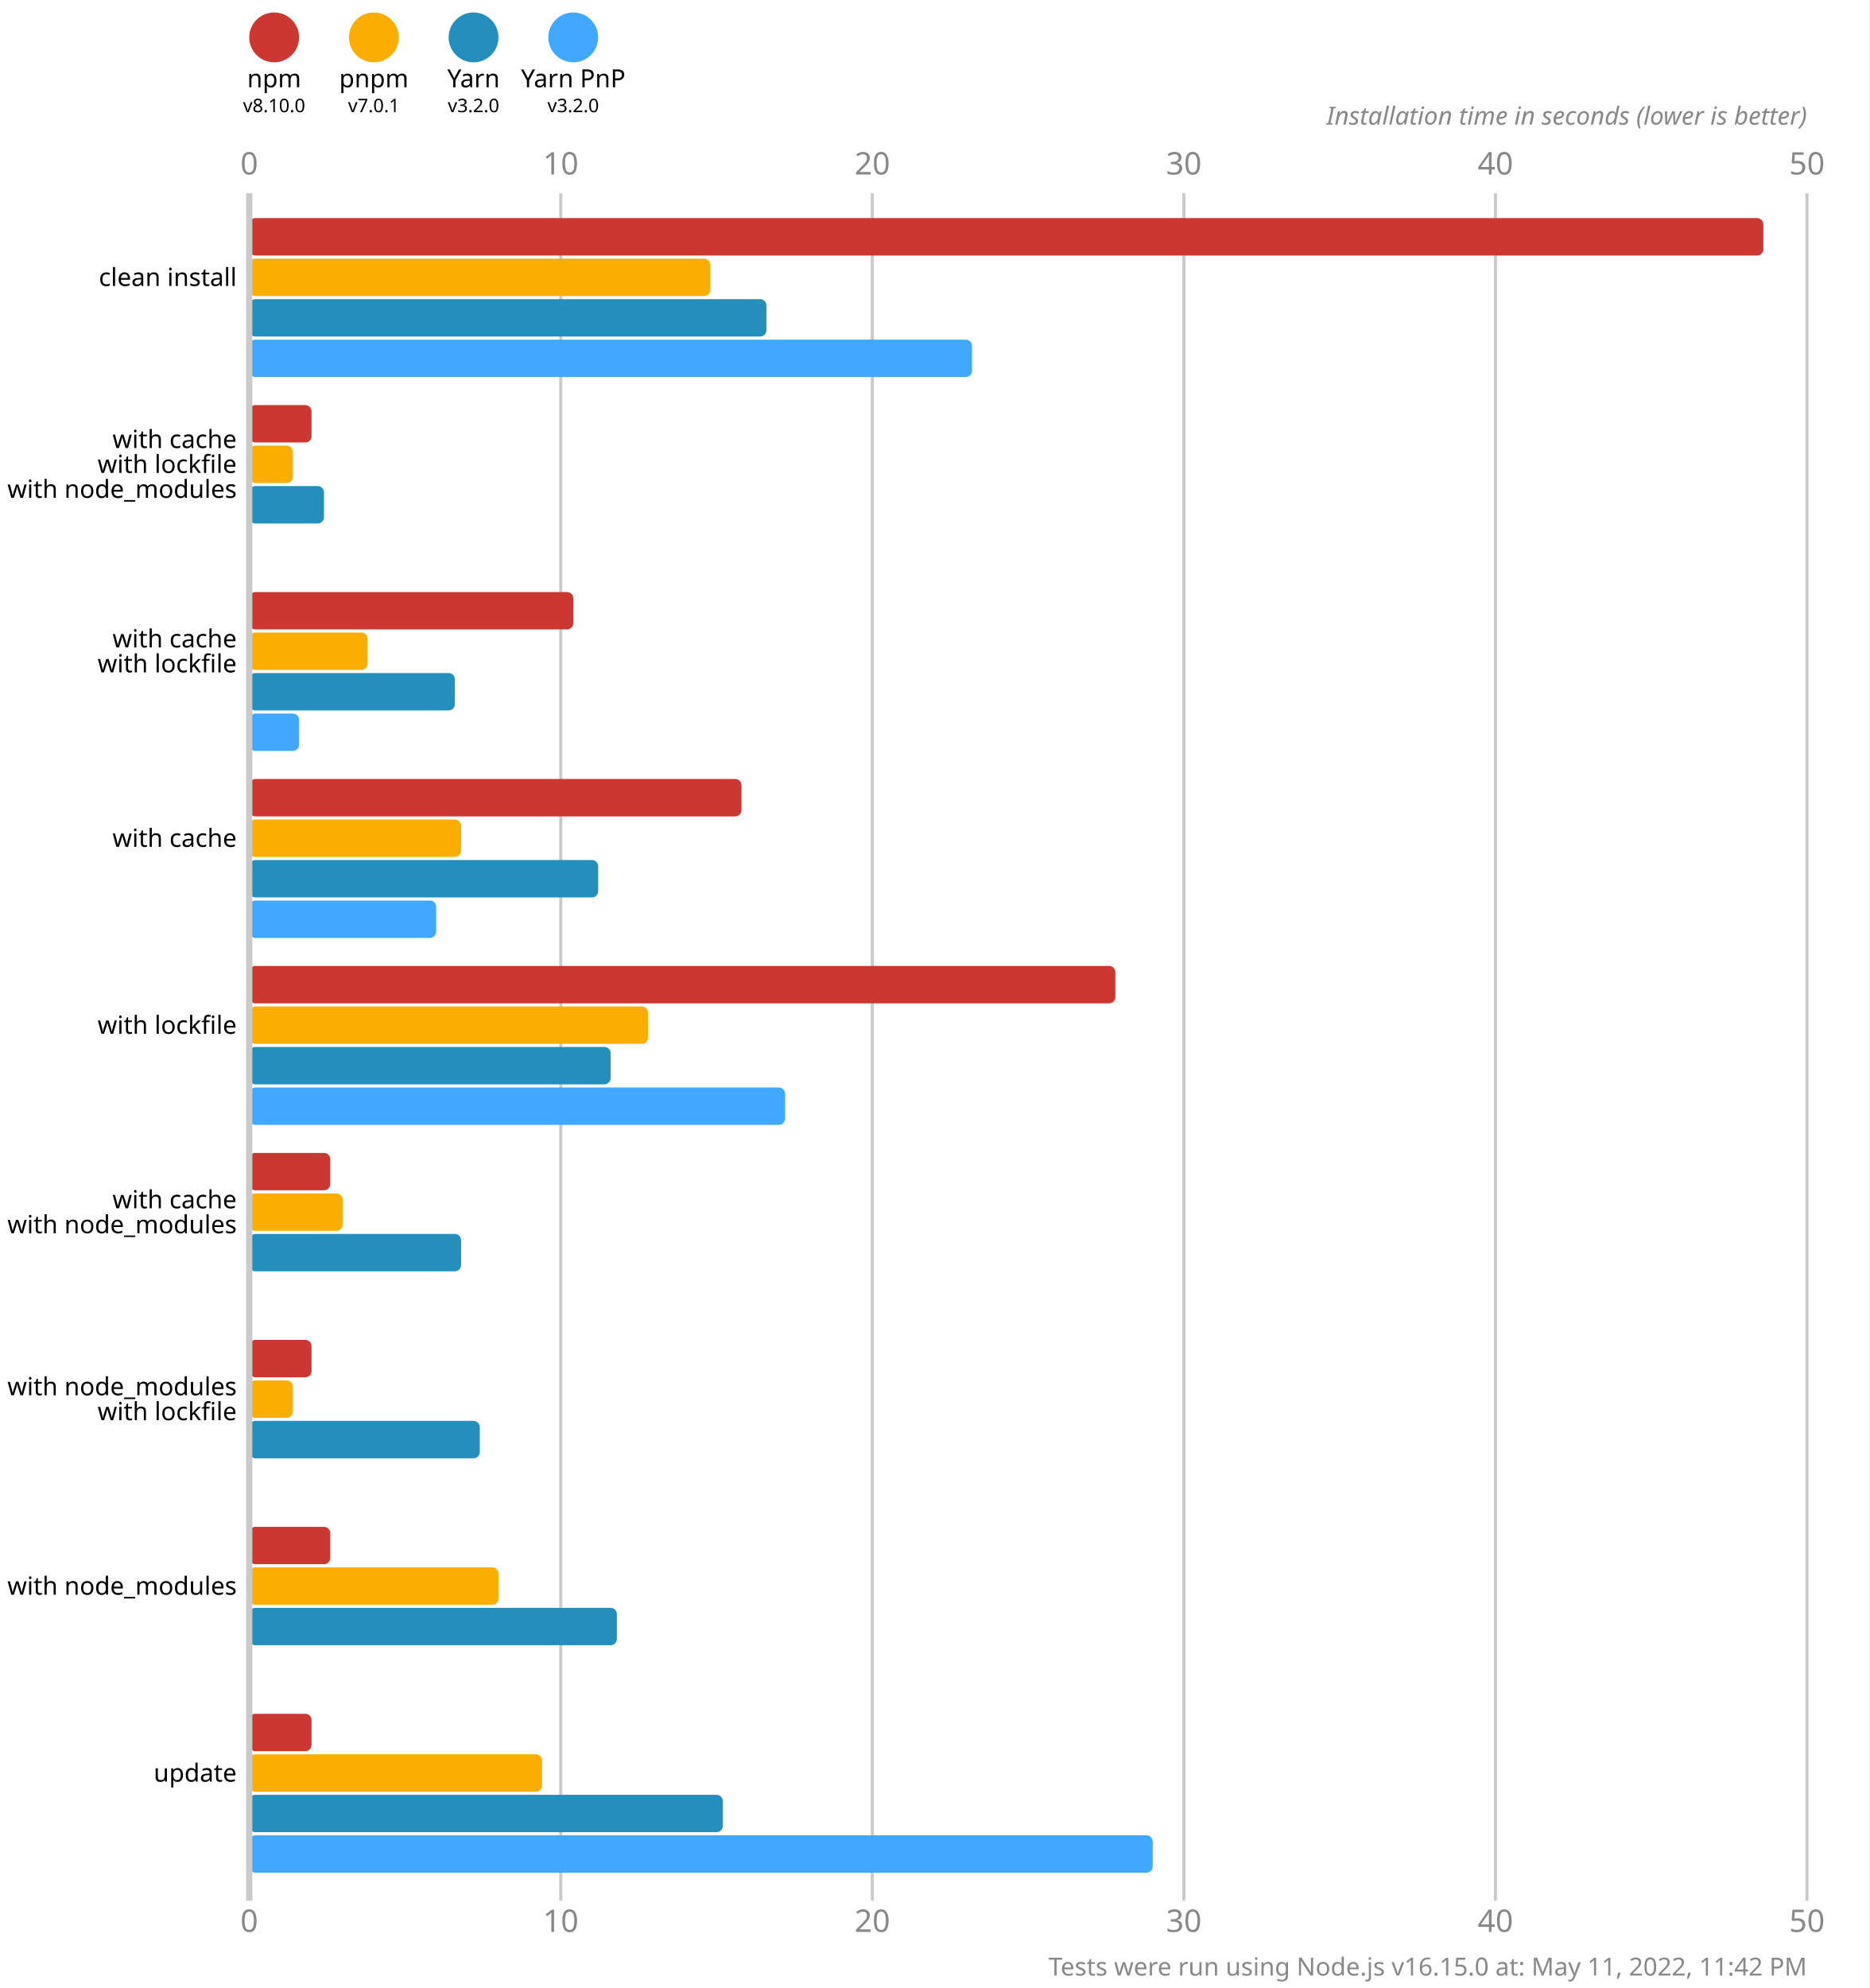
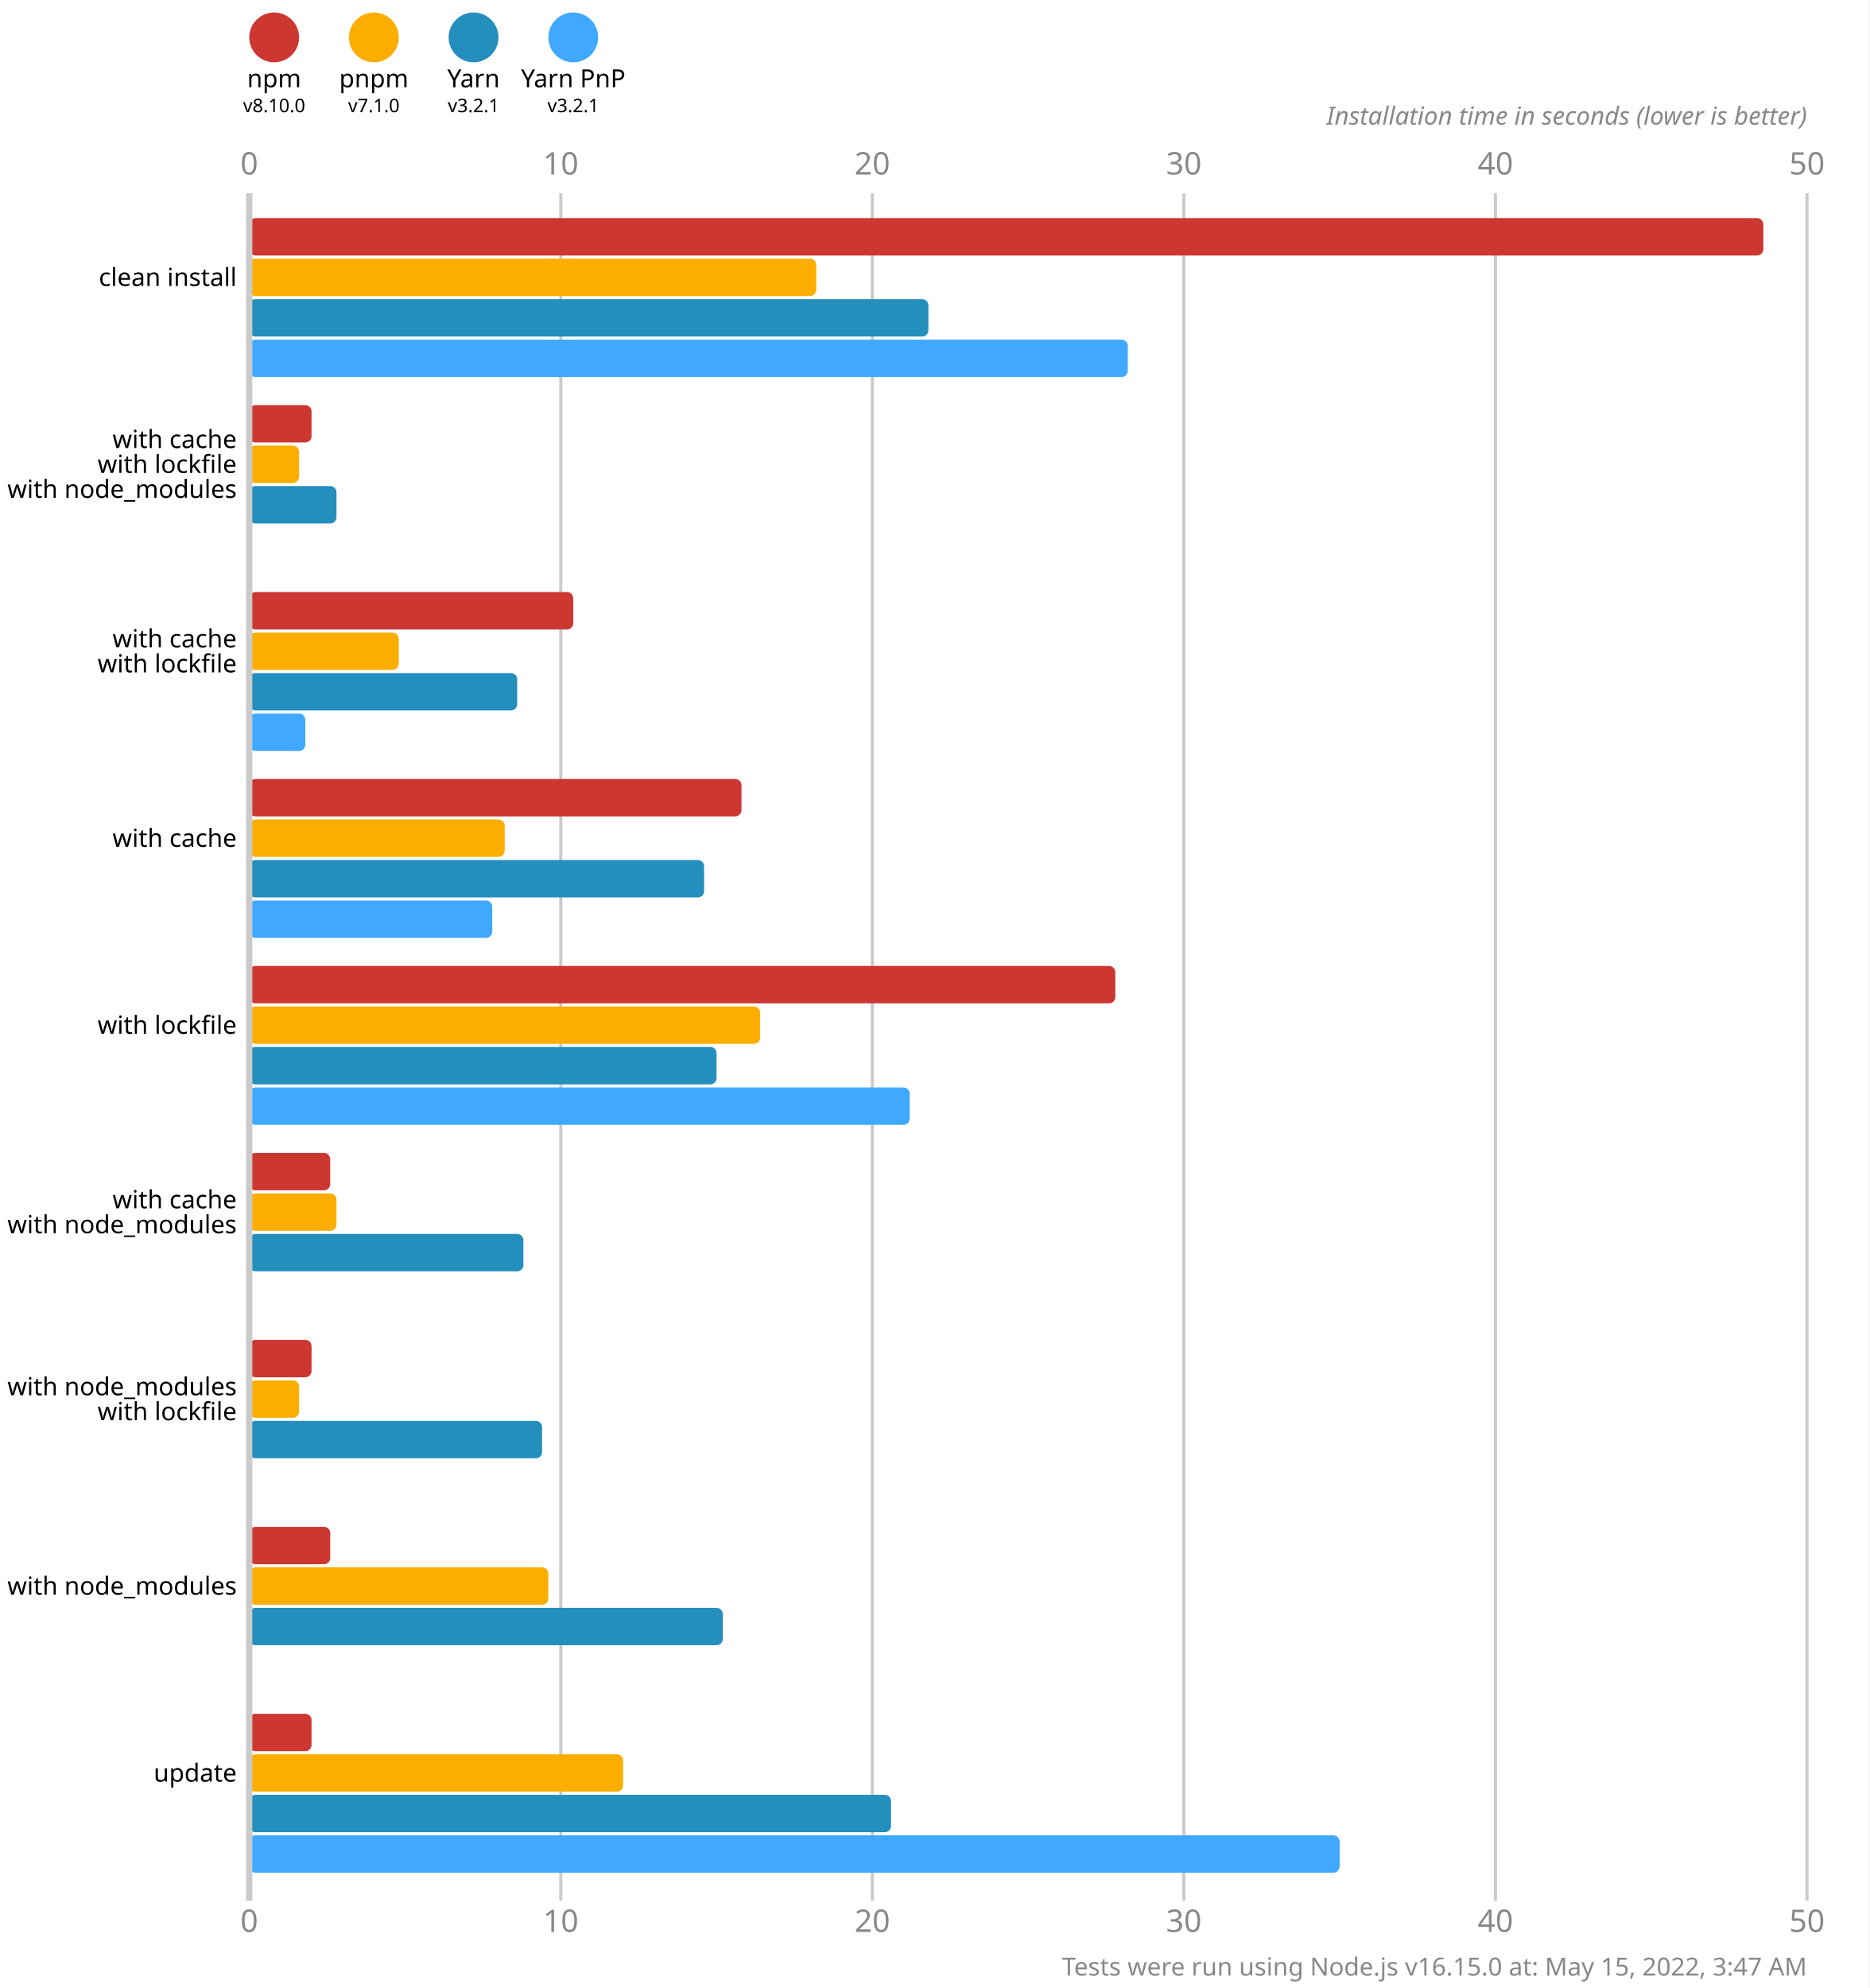
<svg xmlns="http://www.w3.org/2000/svg" version="1.1" viewBox="0 0 300 319">
  <style>
    .font { font-family: sans-serif; }
    .s3 { font-size: 3px; }
    .s4 { font-size: 4px; }
    .s5 { font-size: 5px; }
    .line { stroke: #cacaca; }
    .width { stroke-width: 0.5; }
    .text { fill: #888; }
  </style>
  <rect x="0" y="0" width="300" height="319" fill="#fff" />
  <circle cx="44" cy="6" r="4" fill="#cd3731" />
  <text x="44" y="14" class="font s4" text-anchor="middle">npm</text>
  <text x="44" y="18" class="font s3" text-anchor="middle">v8.10.0</text>
  <circle cx="60" cy="6" r="4" fill="#fbae00" />
  <text x="60" y="14" class="font s4" text-anchor="middle">pnpm</text>
-   <text x="60" y="18" class="font s3" text-anchor="middle">v7.0.1</text>
+   <text x="60" y="18" class="font s3" text-anchor="middle">v7.1.0</text>
  <circle cx="76" cy="6" r="4" fill="#248ebd" />
  <text x="76" y="14" class="font s4" text-anchor="middle">Yarn</text>
-   <text x="76" y="18" class="font s3" text-anchor="middle">v3.2.0</text>
+   <text x="76" y="18" class="font s3" text-anchor="middle">v3.2.1</text>
  <circle cx="92" cy="6" r="4" fill="#40a9ff" />
  <text x="92" y="14" class="font s4" text-anchor="middle">Yarn PnP</text>
-   <text x="92" y="18" class="font s3" text-anchor="middle">v3.2.0</text>
+   <text x="92" y="18" class="font s3" text-anchor="middle">v3.2.1</text>
  <text x="40" y="28" class="font s5 text" text-anchor="middle">0</text>
  <text x="40" y="310" class="font s5 text" text-anchor="middle">0</text>
  <line x1="90" y1="31" x2="90" y2="305" class="line width" />
  <text x="90" y="28" class="font s5 text" text-anchor="middle">10</text>
  <text x="90" y="310" class="font s5 text" text-anchor="middle">10</text>
  <line x1="140" y1="31" x2="140" y2="305" class="line width" />
  <text x="140" y="28" class="font s5 text" text-anchor="middle">20</text>
  <text x="140" y="310" class="font s5 text" text-anchor="middle">20</text>
  <line x1="190" y1="31" x2="190" y2="305" class="line width" />
  <text x="190" y="28" class="font s5 text" text-anchor="middle">30</text>
  <text x="190" y="310" class="font s5 text" text-anchor="middle">30</text>
  <line x1="240" y1="31" x2="240" y2="305" class="line width" />
  <text x="240" y="28" class="font s5 text" text-anchor="middle">40</text>
  <text x="240" y="310" class="font s5 text" text-anchor="middle">40</text>
  <line x1="290" y1="31" x2="290" y2="305" class="line width" />
  <text x="290" y="28" class="font s5 text" text-anchor="middle">50</text>
  <text x="290" y="310" class="font s5 text" text-anchor="middle">50</text>
  <text x="290" y="20" class="font s4 text" font-style="italic" text-anchor="end">Installation time in seconds (lower is better)</text>
  <rect x="40" y="35" width="243" height="6" fill="#cd3731" rx="1" ry="1" />
-   <rect x="40" y="41.5" width="74" height="6" fill="#fbae00" rx="1" ry="1" />
-   <rect x="40" y="48" width="83" height="6" fill="#248ebd" rx="1" ry="1" />
-   <rect x="40" y="54.5" width="116" height="6" fill="#40a9ff" rx="1" ry="1" />
+   <rect x="40" y="41.5" width="91" height="6" fill="#fbae00" rx="1" ry="1" />
+   <rect x="40" y="48" width="109" height="6" fill="#248ebd" rx="1" ry="1" />
+   <rect x="40" y="54.5" width="141" height="6" fill="#40a9ff" rx="1" ry="1" />
  <rect x="40" y="65" width="10" height="6" fill="#cd3731" rx="1" ry="1" />
-   <rect x="40" y="71.5" width="7" height="6" fill="#fbae00" rx="1" ry="1" />
-   <rect x="40" y="78" width="12" height="6" fill="#248ebd" rx="1" ry="1" />
+   <rect x="40" y="71.5" width="8" height="6" fill="#fbae00" rx="1" ry="1" />
+   <rect x="40" y="78" width="14" height="6" fill="#248ebd" rx="1" ry="1" />
  <rect x="40" y="84.5" width="0" height="6" fill="#40a9ff" rx="1" ry="1" />
  <rect x="40" y="95" width="52" height="6" fill="#cd3731" rx="1" ry="1" />
-   <rect x="40" y="101.5" width="19" height="6" fill="#fbae00" rx="1" ry="1" />
-   <rect x="40" y="108" width="33" height="6" fill="#248ebd" rx="1" ry="1" />
-   <rect x="40" y="114.5" width="8" height="6" fill="#40a9ff" rx="1" ry="1" />
+   <rect x="40" y="101.5" width="24" height="6" fill="#fbae00" rx="1" ry="1" />
+   <rect x="40" y="108" width="43" height="6" fill="#248ebd" rx="1" ry="1" />
+   <rect x="40" y="114.5" width="9" height="6" fill="#40a9ff" rx="1" ry="1" />
  <rect x="40" y="125" width="79" height="6" fill="#cd3731" rx="1" ry="1" />
-   <rect x="40" y="131.5" width="34" height="6" fill="#fbae00" rx="1" ry="1" />
-   <rect x="40" y="138" width="56" height="6" fill="#248ebd" rx="1" ry="1" />
-   <rect x="40" y="144.5" width="30" height="6" fill="#40a9ff" rx="1" ry="1" />
+   <rect x="40" y="131.5" width="41" height="6" fill="#fbae00" rx="1" ry="1" />
+   <rect x="40" y="138" width="73" height="6" fill="#248ebd" rx="1" ry="1" />
+   <rect x="40" y="144.5" width="39" height="6" fill="#40a9ff" rx="1" ry="1" />
  <rect x="40" y="155" width="139" height="6" fill="#cd3731" rx="1" ry="1" />
-   <rect x="40" y="161.5" width="64" height="6" fill="#fbae00" rx="1" ry="1" />
-   <rect x="40" y="168" width="58" height="6" fill="#248ebd" rx="1" ry="1" />
-   <rect x="40" y="174.5" width="86" height="6" fill="#40a9ff" rx="1" ry="1" />
+   <rect x="40" y="161.5" width="82" height="6" fill="#fbae00" rx="1" ry="1" />
+   <rect x="40" y="168" width="75" height="6" fill="#248ebd" rx="1" ry="1" />
+   <rect x="40" y="174.5" width="106" height="6" fill="#40a9ff" rx="1" ry="1" />
  <rect x="40" y="185" width="13" height="6" fill="#cd3731" rx="1" ry="1" />
-   <rect x="40" y="191.5" width="15" height="6" fill="#fbae00" rx="1" ry="1" />
-   <rect x="40" y="198" width="34" height="6" fill="#248ebd" rx="1" ry="1" />
+   <rect x="40" y="191.5" width="14" height="6" fill="#fbae00" rx="1" ry="1" />
+   <rect x="40" y="198" width="44" height="6" fill="#248ebd" rx="1" ry="1" />
  <rect x="40" y="204.5" width="0" height="6" fill="#40a9ff" rx="1" ry="1" />
  <rect x="40" y="215" width="10" height="6" fill="#cd3731" rx="1" ry="1" />
-   <rect x="40" y="221.5" width="7" height="6" fill="#fbae00" rx="1" ry="1" />
-   <rect x="40" y="228" width="37" height="6" fill="#248ebd" rx="1" ry="1" />
+   <rect x="40" y="221.5" width="8" height="6" fill="#fbae00" rx="1" ry="1" />
+   <rect x="40" y="228" width="47" height="6" fill="#248ebd" rx="1" ry="1" />
  <rect x="40" y="234.5" width="0" height="6" fill="#40a9ff" rx="1" ry="1" />
  <rect x="40" y="245" width="13" height="6" fill="#cd3731" rx="1" ry="1" />
-   <rect x="40" y="251.5" width="40" height="6" fill="#fbae00" rx="1" ry="1" />
-   <rect x="40" y="258" width="59" height="6" fill="#248ebd" rx="1" ry="1" />
+   <rect x="40" y="251.5" width="48" height="6" fill="#fbae00" rx="1" ry="1" />
+   <rect x="40" y="258" width="76" height="6" fill="#248ebd" rx="1" ry="1" />
  <rect x="40" y="264.5" width="0" height="6" fill="#40a9ff" rx="1" ry="1" />
  <rect x="40" y="275" width="10" height="6" fill="#cd3731" rx="1" ry="1" />
-   <rect x="40" y="281.5" width="47" height="6" fill="#fbae00" rx="1" ry="1" />
-   <rect x="40" y="288" width="76" height="6" fill="#248ebd" rx="1" ry="1" />
-   <rect x="40" y="294.5" width="145" height="6" fill="#40a9ff" rx="1" ry="1" />
+   <rect x="40" y="281.5" width="60" height="6" fill="#fbae00" rx="1" ry="1" />
+   <rect x="40" y="288" width="103" height="6" fill="#248ebd" rx="1" ry="1" />
+   <rect x="40" y="294.5" width="175" height="6" fill="#40a9ff" rx="1" ry="1" />
  <line x1="40" y1="31" x2="40" y2="305" class="line" />
  <text x="38" y="44.5" class="font s4" dominant-baseline="middle" text-anchor="end">clean install</text>
  <text x="38" y="70.5" class="font s4" dominant-baseline="middle" text-anchor="end">with cache</text>
  <text x="38" y="74.5" class="font s4" dominant-baseline="middle" text-anchor="end">with lockfile</text>
  <text x="38" y="78.5" class="font s4" dominant-baseline="middle" text-anchor="end">with node_modules</text>
  <text x="38" y="102.5" class="font s4" dominant-baseline="middle" text-anchor="end">with cache</text>
  <text x="38" y="106.5" class="font s4" dominant-baseline="middle" text-anchor="end">with lockfile</text>
  <text x="38" y="134.5" class="font s4" dominant-baseline="middle" text-anchor="end">with cache</text>
  <text x="38" y="164.5" class="font s4" dominant-baseline="middle" text-anchor="end">with lockfile</text>
  <text x="38" y="192.5" class="font s4" dominant-baseline="middle" text-anchor="end">with cache</text>
  <text x="38" y="196.5" class="font s4" dominant-baseline="middle" text-anchor="end">with node_modules</text>
  <text x="38" y="222.5" class="font s4" dominant-baseline="middle" text-anchor="end">with node_modules</text>
  <text x="38" y="226.5" class="font s4" dominant-baseline="middle" text-anchor="end">with lockfile</text>
  <text x="38" y="254.5" class="font s4" dominant-baseline="middle" text-anchor="end">with node_modules</text>
  <text x="38" y="284.5" class="font s4" dominant-baseline="middle" text-anchor="end">update</text>
-   <text x="290" y="317" class="font s4 text" text-anchor="end">Tests were run using Node.js v16.15.0 at: May 11, 2022, 11:42 PM</text>
+   <text x="290" y="317" class="font s4 text" text-anchor="end">Tests were run using Node.js v16.15.0 at: May 15, 2022, 3:47 AM</text>
</svg>
